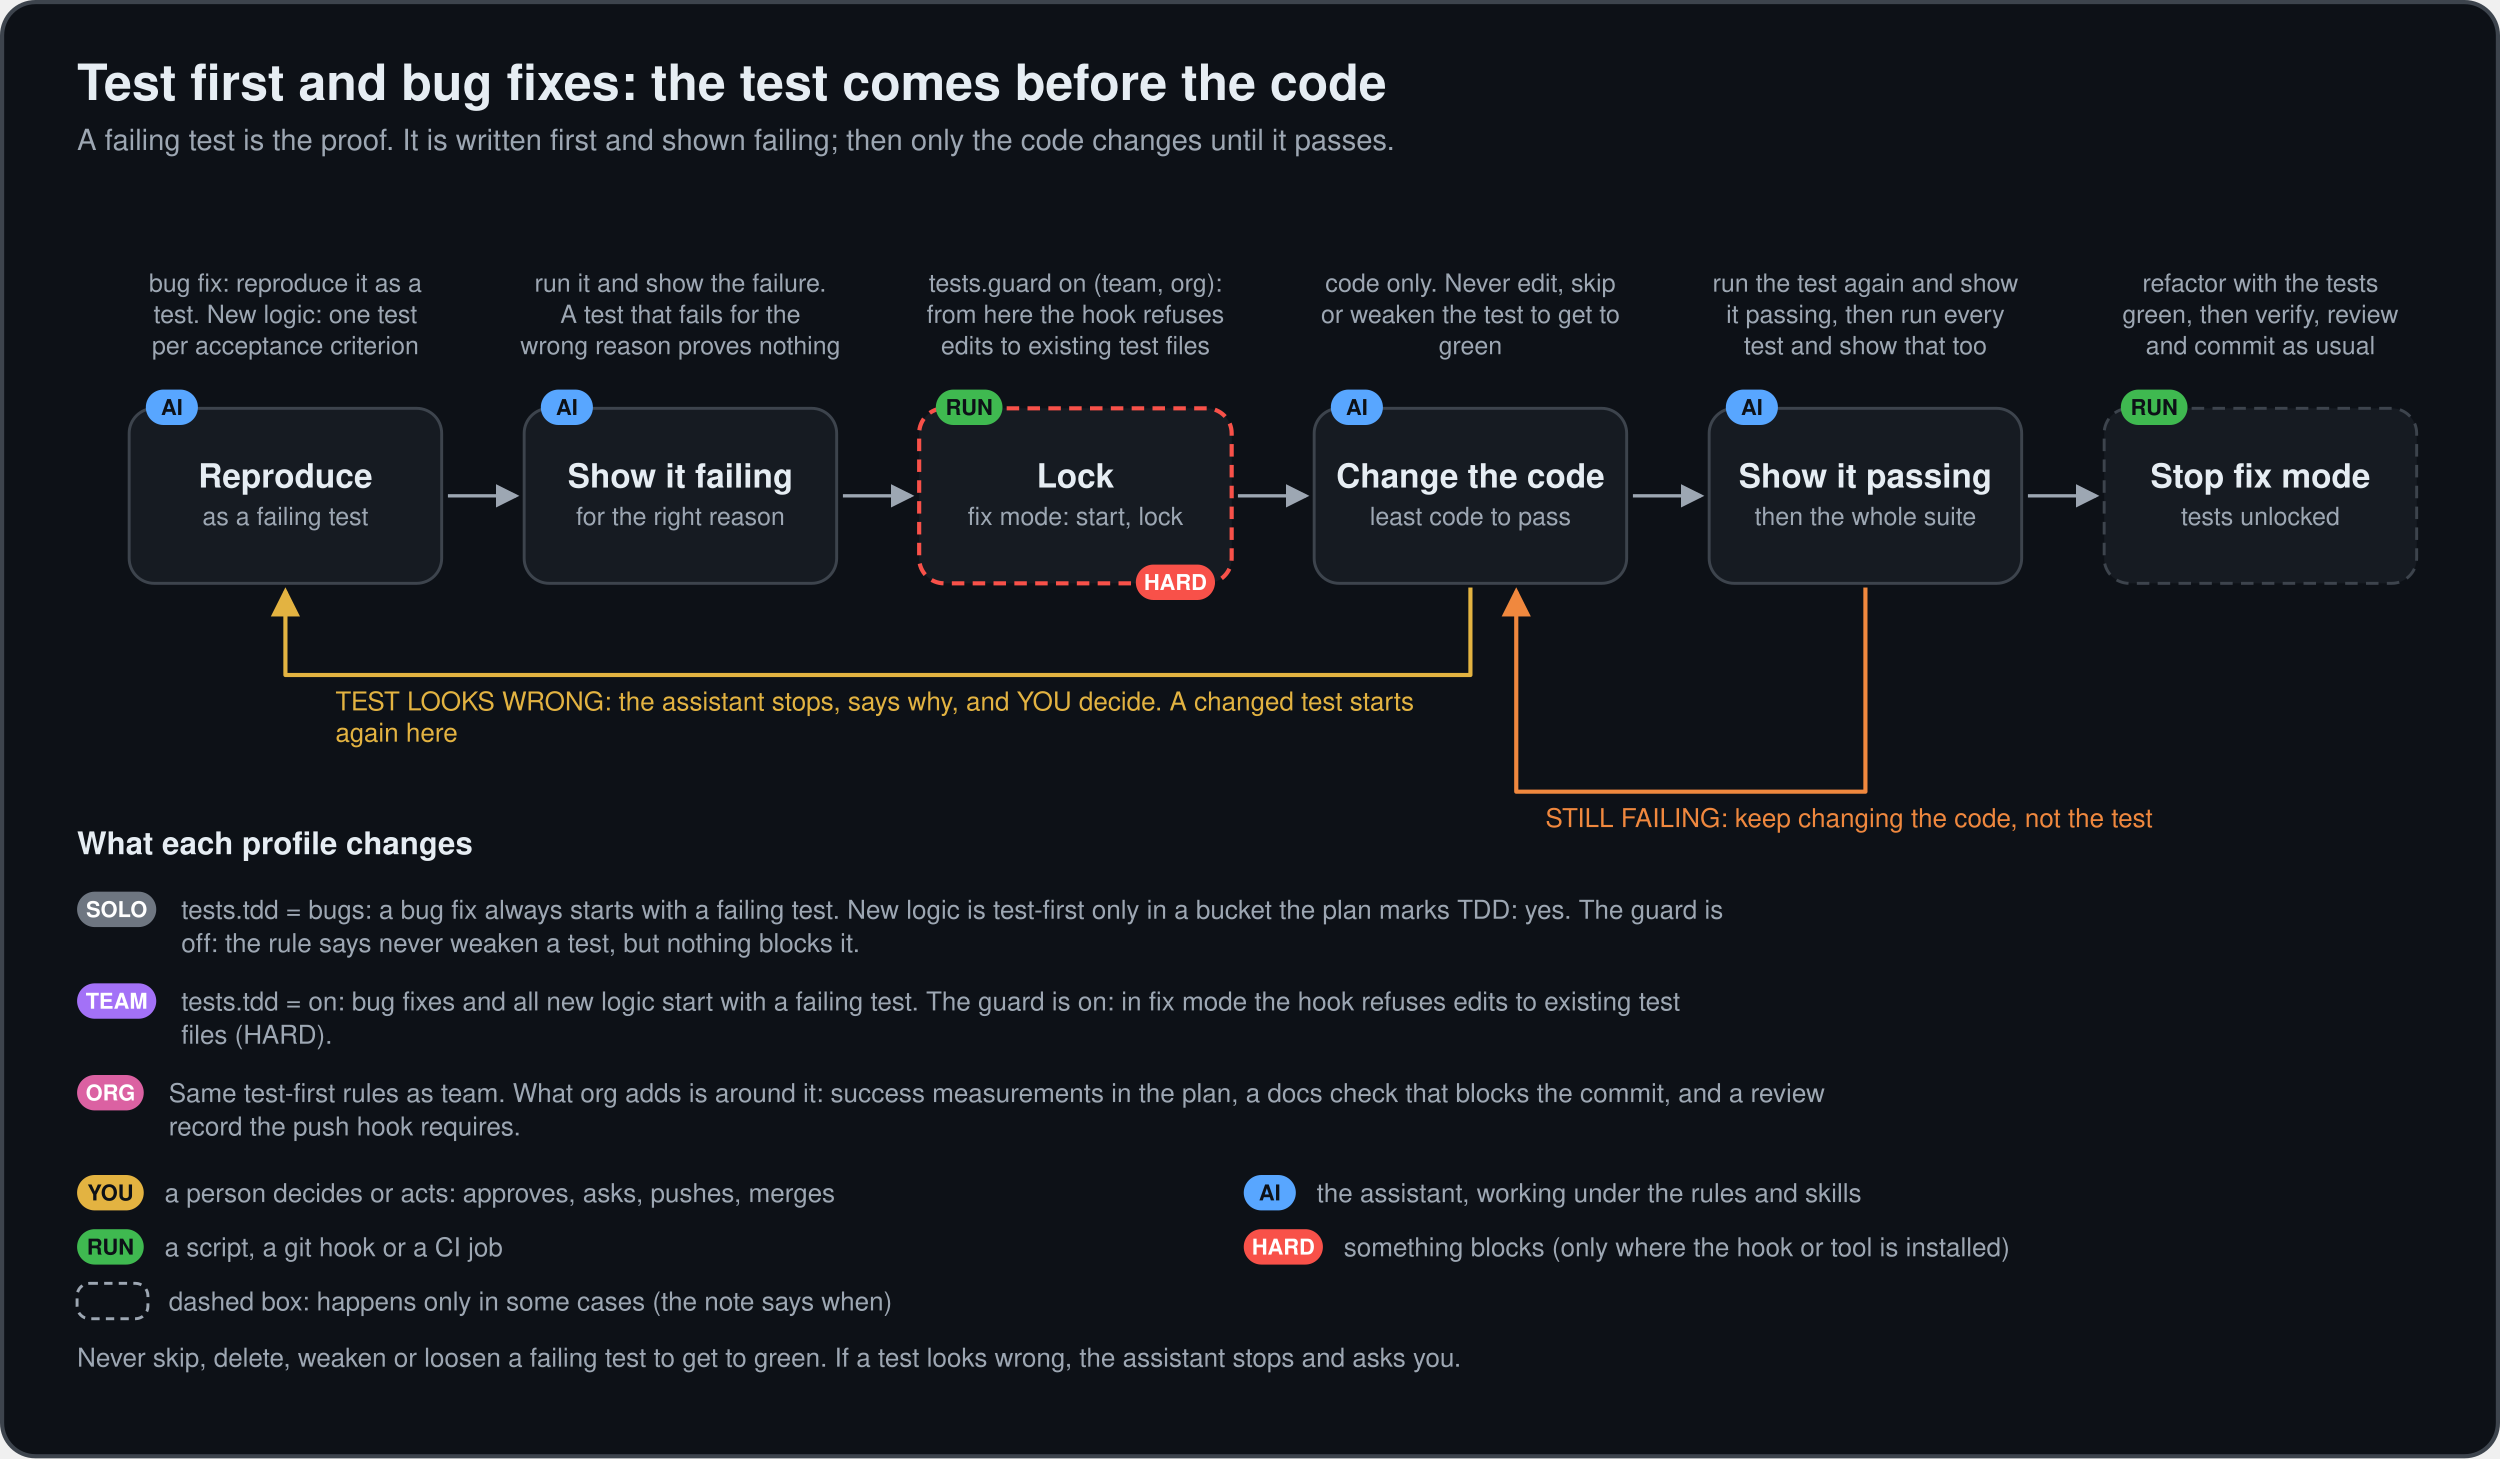
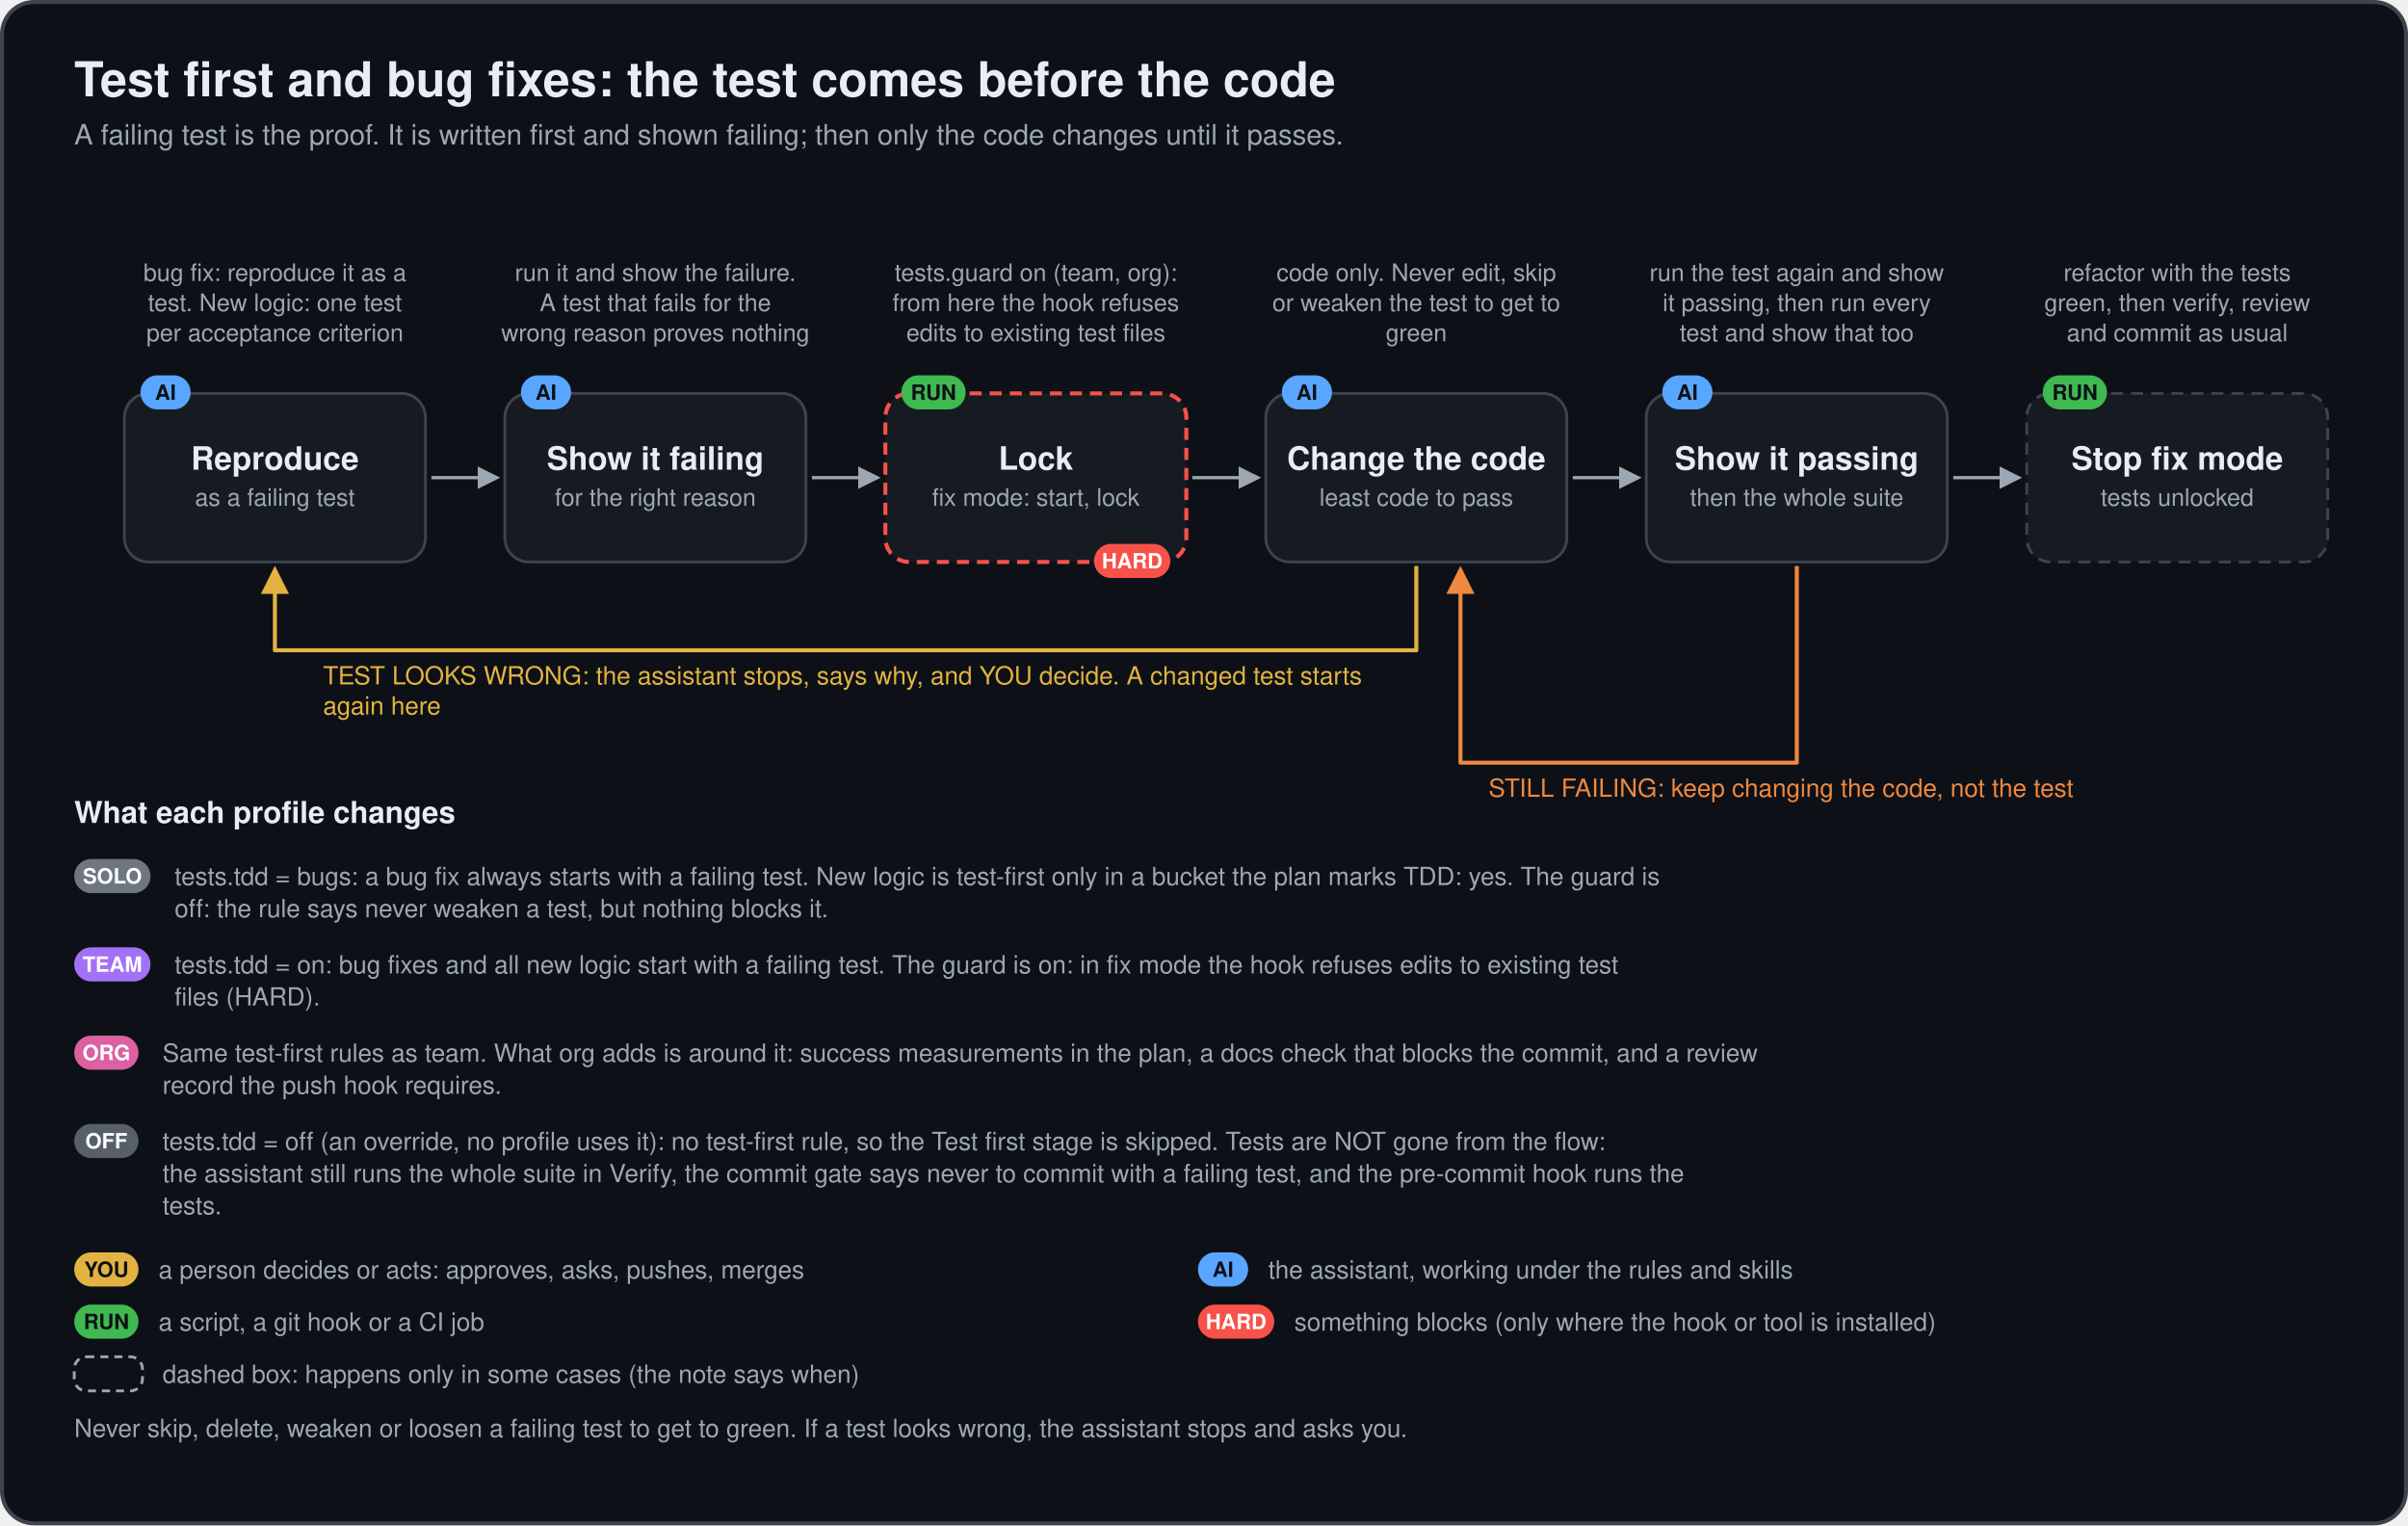
- <svg xmlns="http://www.w3.org/2000/svg" viewBox="0 0 1200 700" width="1200" height="700" role="img" aria-label="Test-first and bug-fix path: reproduce as a failing test, show it failing, lock the tests, change only the code, show it passing, stop fix mode" font-family="'Segoe UI', -apple-system, BlinkMacSystemFont, Helvetica, Arial, sans-serif">
+ <svg xmlns="http://www.w3.org/2000/svg" viewBox="0 0 1200 760" width="1200" height="760" role="img" aria-label="Test-first and bug-fix path: reproduce as a failing test, show it failing, lock the tests, change only the code, show it passing, stop fix mode" font-family="'Segoe UI', -apple-system, BlinkMacSystemFont, Helvetica, Arial, sans-serif">
  <defs>
    <marker id="arrow" viewBox="0 0 10 10" refX="8.5" refY="5" markerWidth="7" markerHeight="7" orient="auto-start-reverse">
      <path d="M 0 0 L 10 5 L 0 10 z" fill="#9da7b3" />
    </marker>
    <marker id="arrow-entry" viewBox="0 0 10 10" refX="8.5" refY="5" markerWidth="7" markerHeight="7" orient="auto-start-reverse">
      <path d="M 0 0 L 10 5 L 0 10 z" fill="#e3b341" />
    </marker>
    <marker id="arrow-wrong" viewBox="0 0 10 10" refX="8.5" refY="5" markerWidth="7" markerHeight="7" orient="auto-start-reverse">
      <path d="M 0 0 L 10 5 L 0 10 z" fill="#e3b341" />
    </marker>
    <marker id="arrow-again" viewBox="0 0 10 10" refX="8.5" refY="5" markerWidth="7" markerHeight="7" orient="auto-start-reverse">
      <path d="M 0 0 L 10 5 L 0 10 z" fill="#f0883e" />
    </marker>
  </defs>
-   <rect x="1" y="1" width="1198" height="698" rx="16" fill="#0d1117" stroke="#3d444d" stroke-width="2" />
+   <rect x="1" y="1" width="1198" height="758" rx="16" fill="#0d1117" stroke="#3d444d" stroke-width="2" />
  <text x="37" y="48" font-size="24" font-weight="700" fill="#e6edf3">Test first and bug fixes: the test comes before the code</text>
  <text x="37" y="72" font-size="14" fill="#9da7b3">A failing test is the proof. It is written first and shown failing; then only the code changes until it passes.</text>
  <text x="137" y="140" text-anchor="middle" font-size="12" fill="#9da7b3">bug fix: reproduce it as a</text>
  <text x="137" y="155" text-anchor="middle" font-size="12" fill="#9da7b3">test. New logic: one test</text>
  <text x="137" y="170" text-anchor="middle" font-size="12" fill="#9da7b3">per acceptance criterion</text>
  <rect x="62" y="196" width="150" height="84" rx="12" fill="#161b22" stroke="#3d444d" stroke-width="1.4" />
  <text x="137" y="234" text-anchor="middle" font-size="16" font-weight="700" fill="#e6edf3">Reproduce</text>
  <text x="137" y="252" text-anchor="middle" font-size="12" fill="#9da7b3">as a failing test</text>
  <rect x="70" y="187" width="25" height="17" rx="8.5" fill="#58a6ff" />
  <text x="82.5" y="199.2" text-anchor="middle" font-size="10.5" font-weight="700" fill="#0d1117">AI</text>
  <line x1="215" y1="238" x2="247.6" y2="238" stroke="#9da7b3" stroke-width="1.6" marker-end="url(#arrow)" />
  <text x="326.6" y="140" text-anchor="middle" font-size="12" fill="#9da7b3">run it and show the failure.</text>
  <text x="326.6" y="155" text-anchor="middle" font-size="12" fill="#9da7b3">A test that fails for the</text>
  <text x="326.6" y="170" text-anchor="middle" font-size="12" fill="#9da7b3">wrong reason proves nothing</text>
  <rect x="251.6" y="196" width="150" height="84" rx="12" fill="#161b22" stroke="#3d444d" stroke-width="1.4" />
  <text x="326.6" y="234" text-anchor="middle" font-size="16" font-weight="700" fill="#e6edf3">Show it failing</text>
  <text x="326.6" y="252" text-anchor="middle" font-size="12" fill="#9da7b3">for the right reason</text>
  <rect x="259.6" y="187" width="25" height="17" rx="8.5" fill="#58a6ff" />
  <text x="272.1" y="199.2" text-anchor="middle" font-size="10.5" font-weight="700" fill="#0d1117">AI</text>
  <line x1="404.6" y1="238" x2="437.2" y2="238" stroke="#9da7b3" stroke-width="1.6" marker-end="url(#arrow)" />
  <text x="516.2" y="140" text-anchor="middle" font-size="12" fill="#9da7b3">tests.guard on (team, org):</text>
  <text x="516.2" y="155" text-anchor="middle" font-size="12" fill="#9da7b3">from here the hook refuses</text>
  <text x="516.2" y="170" text-anchor="middle" font-size="12" fill="#9da7b3">edits to existing test files</text>
  <rect x="441.2" y="196" width="150" height="84" rx="12" fill="#161b22" stroke="#f85149" stroke-width="2" stroke-dasharray="6 4" />
  <text x="516.2" y="234" text-anchor="middle" font-size="16" font-weight="700" fill="#e6edf3">Lock</text>
  <text x="516.2" y="252" text-anchor="middle" font-size="12" fill="#9da7b3">fix mode: start, lock</text>
  <rect x="449.2" y="187" width="32" height="17" rx="8.5" fill="#3fb950" />
  <text x="465.2" y="199.2" text-anchor="middle" font-size="10.5" font-weight="700" fill="#0d1117">RUN</text>
  <rect x="545.2" y="271" width="38" height="17" rx="8.5" fill="#f85149" />
  <text x="564.2" y="283.2" text-anchor="middle" font-size="10.5" font-weight="700" fill="#ffffff">HARD</text>
  <line x1="594.2" y1="238" x2="626.8" y2="238" stroke="#9da7b3" stroke-width="1.6" marker-end="url(#arrow)" />
  <text x="705.8" y="140" text-anchor="middle" font-size="12" fill="#9da7b3">code only. Never edit, skip</text>
  <text x="705.8" y="155" text-anchor="middle" font-size="12" fill="#9da7b3">or weaken the test to get to</text>
  <text x="705.8" y="170" text-anchor="middle" font-size="12" fill="#9da7b3">green</text>
  <rect x="630.8" y="196" width="150" height="84" rx="12" fill="#161b22" stroke="#3d444d" stroke-width="1.4" />
  <text x="705.8" y="234" text-anchor="middle" font-size="16" font-weight="700" fill="#e6edf3">Change the code</text>
  <text x="705.8" y="252" text-anchor="middle" font-size="12" fill="#9da7b3">least code to pass</text>
  <rect x="638.8" y="187" width="25" height="17" rx="8.5" fill="#58a6ff" />
  <text x="651.3" y="199.2" text-anchor="middle" font-size="10.5" font-weight="700" fill="#0d1117">AI</text>
  <line x1="783.8" y1="238" x2="816.4" y2="238" stroke="#9da7b3" stroke-width="1.6" marker-end="url(#arrow)" />
  <text x="895.4" y="140" text-anchor="middle" font-size="12" fill="#9da7b3">run the test again and show</text>
  <text x="895.4" y="155" text-anchor="middle" font-size="12" fill="#9da7b3">it passing, then run every</text>
  <text x="895.4" y="170" text-anchor="middle" font-size="12" fill="#9da7b3">test and show that too</text>
  <rect x="820.4" y="196" width="150" height="84" rx="12" fill="#161b22" stroke="#3d444d" stroke-width="1.4" />
  <text x="895.4" y="234" text-anchor="middle" font-size="16" font-weight="700" fill="#e6edf3">Show it passing</text>
  <text x="895.4" y="252" text-anchor="middle" font-size="12" fill="#9da7b3">then the whole suite</text>
  <rect x="828.4" y="187" width="25" height="17" rx="8.5" fill="#58a6ff" />
  <text x="840.9" y="199.2" text-anchor="middle" font-size="10.5" font-weight="700" fill="#0d1117">AI</text>
  <line x1="973.4" y1="238" x2="1006" y2="238" stroke="#9da7b3" stroke-width="1.6" marker-end="url(#arrow)" />
  <text x="1085" y="140" text-anchor="middle" font-size="12" fill="#9da7b3">refactor with the tests</text>
  <text x="1085" y="155" text-anchor="middle" font-size="12" fill="#9da7b3">green, then verify, review</text>
  <text x="1085" y="170" text-anchor="middle" font-size="12" fill="#9da7b3">and commit as usual</text>
  <rect x="1010" y="196" width="150" height="84" rx="12" fill="#161b22" stroke="#3d444d" stroke-width="1.4" stroke-dasharray="6 4" />
  <text x="1085" y="234" text-anchor="middle" font-size="16" font-weight="700" fill="#e6edf3">Stop fix mode</text>
  <text x="1085" y="252" text-anchor="middle" font-size="12" fill="#9da7b3">tests unlocked</text>
  <rect x="1018" y="187" width="32" height="17" rx="8.5" fill="#3fb950" />
  <text x="1034" y="199.2" text-anchor="middle" font-size="10.5" font-weight="700" fill="#0d1117">RUN</text>
  <path d="M 705.8 282 V 324 H 137 V 284" fill="none" stroke="#e3b341" stroke-width="2" stroke-linejoin="round" marker-end="url(#arrow-wrong)" />
  <text x="161" y="341" font-size="12.5" fill="#e3b341">TEST LOOKS WRONG: the assistant stops, says why, and YOU decide. A changed test starts</text>
  <text x="161" y="356" font-size="12.5" fill="#e3b341">again here</text>
  <path d="M 895.4 282 V 380 H 727.8 V 284" fill="none" stroke="#f0883e" stroke-width="2" stroke-linejoin="round" marker-end="url(#arrow-again)" />
  <text x="741.8" y="397" font-size="12.5" fill="#f0883e">STILL FAILING: keep changing the code, not the test</text>
  <text x="37" y="410" font-size="15" font-weight="700" fill="#e6edf3">What each profile changes</text>
  <rect x="37" y="428" width="38" height="17" rx="8.5" fill="#6e7681" />
  <text x="56" y="440.2" text-anchor="middle" font-size="10.5" font-weight="700" fill="#ffffff">SOLO</text>
  <text x="87" y="441" font-size="12.5" fill="#9da7b3">tests.tdd = bugs: a bug fix always starts with a failing test. New logic is test-first only in a bucket the plan marks TDD: yes. The guard is</text>
  <text x="87" y="457" font-size="12.5" fill="#9da7b3">off: the rule says never weaken a test, but nothing blocks it.</text>
  <rect x="37" y="472" width="38" height="17" rx="8.5" fill="#a371f7" />
  <text x="56" y="484.2" text-anchor="middle" font-size="10.5" font-weight="700" fill="#ffffff">TEAM</text>
  <text x="87" y="485" font-size="12.5" fill="#9da7b3">tests.tdd = on: bug fixes and all new logic start with a failing test. The guard is on: in fix mode the hook refuses edits to existing test</text>
  <text x="87" y="501" font-size="12.5" fill="#9da7b3">files (HARD).</text>
  <rect x="37" y="516" width="32" height="17" rx="8.5" fill="#db61a2" />
  <text x="53" y="528.2" text-anchor="middle" font-size="10.5" font-weight="700" fill="#ffffff">ORG</text>
  <text x="81" y="529" font-size="12.5" fill="#9da7b3">Same test-first rules as team. What org adds is around it: success measurements in the plan, a docs check that blocks the commit, and a review</text>
  <text x="81" y="545" font-size="12.5" fill="#9da7b3">record the push hook requires.</text>
-   <rect x="37" y="564" width="32" height="17" rx="8.5" fill="#e3b341" />
-   <text x="53" y="576.2" text-anchor="middle" font-size="10.5" font-weight="700" fill="#0d1117">YOU</text>
-   <text x="79" y="577" font-size="12.5" fill="#9da7b3">a person decides or acts: approves, asks, pushes, merges</text>
-   <rect x="597" y="564" width="25" height="17" rx="8.5" fill="#58a6ff" />
-   <text x="609.5" y="576.2" text-anchor="middle" font-size="10.5" font-weight="700" fill="#0d1117">AI</text>
-   <text x="632" y="577" font-size="12.5" fill="#9da7b3">the assistant, working under the rules and skills</text>
-   <rect x="37" y="590" width="32" height="17" rx="8.5" fill="#3fb950" />
-   <text x="53" y="602.2" text-anchor="middle" font-size="10.5" font-weight="700" fill="#0d1117">RUN</text>
-   <text x="79" y="603" font-size="12.5" fill="#9da7b3">a script, a git hook or a CI job</text>
-   <rect x="597" y="590" width="38" height="17" rx="8.5" fill="#f85149" />
-   <text x="616" y="602.2" text-anchor="middle" font-size="10.5" font-weight="700" fill="#ffffff">HARD</text>
-   <text x="645" y="603" font-size="12.5" fill="#9da7b3">something blocks (only where the hook or tool is installed)</text>
-   <rect x="37" y="616" width="34" height="17" rx="6" fill="none" stroke="#9da7b3" stroke-width="1.4" stroke-dasharray="4 3" />
-   <text x="81" y="629" font-size="12.5" fill="#9da7b3">dashed box: happens only in some cases (the note says when)</text>
-   <text x="37" y="656" font-size="12.5" fill="#9da7b3">Never skip, delete, weaken or loosen a failing test to get to green. If a test looks wrong, the assistant stops and asks you.</text>
+   <rect x="37" y="560" width="32" height="17" rx="8.5" fill="#57606a" />
+   <text x="53" y="572.2" text-anchor="middle" font-size="10.5" font-weight="700" fill="#ffffff">OFF</text>
+   <text x="81" y="573" font-size="12.5" fill="#9da7b3">tests.tdd = off (an override, no profile uses it): no test-first rule, so the Test first stage is skipped. Tests are NOT gone from the flow:</text>
+   <text x="81" y="589" font-size="12.5" fill="#9da7b3">the assistant still runs the whole suite in Verify, the commit gate says never to commit with a failing test, and the pre-commit hook runs the</text>
+   <text x="81" y="605" font-size="12.5" fill="#9da7b3">tests.</text>
+   <rect x="37" y="624" width="32" height="17" rx="8.5" fill="#e3b341" />
+   <text x="53" y="636.2" text-anchor="middle" font-size="10.5" font-weight="700" fill="#0d1117">YOU</text>
+   <text x="79" y="637" font-size="12.5" fill="#9da7b3">a person decides or acts: approves, asks, pushes, merges</text>
+   <rect x="597" y="624" width="25" height="17" rx="8.5" fill="#58a6ff" />
+   <text x="609.5" y="636.2" text-anchor="middle" font-size="10.5" font-weight="700" fill="#0d1117">AI</text>
+   <text x="632" y="637" font-size="12.5" fill="#9da7b3">the assistant, working under the rules and skills</text>
+   <rect x="37" y="650" width="32" height="17" rx="8.5" fill="#3fb950" />
+   <text x="53" y="662.2" text-anchor="middle" font-size="10.5" font-weight="700" fill="#0d1117">RUN</text>
+   <text x="79" y="663" font-size="12.5" fill="#9da7b3">a script, a git hook or a CI job</text>
+   <rect x="597" y="650" width="38" height="17" rx="8.5" fill="#f85149" />
+   <text x="616" y="662.2" text-anchor="middle" font-size="10.5" font-weight="700" fill="#ffffff">HARD</text>
+   <text x="645" y="663" font-size="12.5" fill="#9da7b3">something blocks (only where the hook or tool is installed)</text>
+   <rect x="37" y="676" width="34" height="17" rx="6" fill="none" stroke="#9da7b3" stroke-width="1.4" stroke-dasharray="4 3" />
+   <text x="81" y="689" font-size="12.5" fill="#9da7b3">dashed box: happens only in some cases (the note says when)</text>
+   <text x="37" y="716" font-size="12.5" fill="#9da7b3">Never skip, delete, weaken or loosen a failing test to get to green. If a test looks wrong, the assistant stops and asks you.</text>
</svg>
